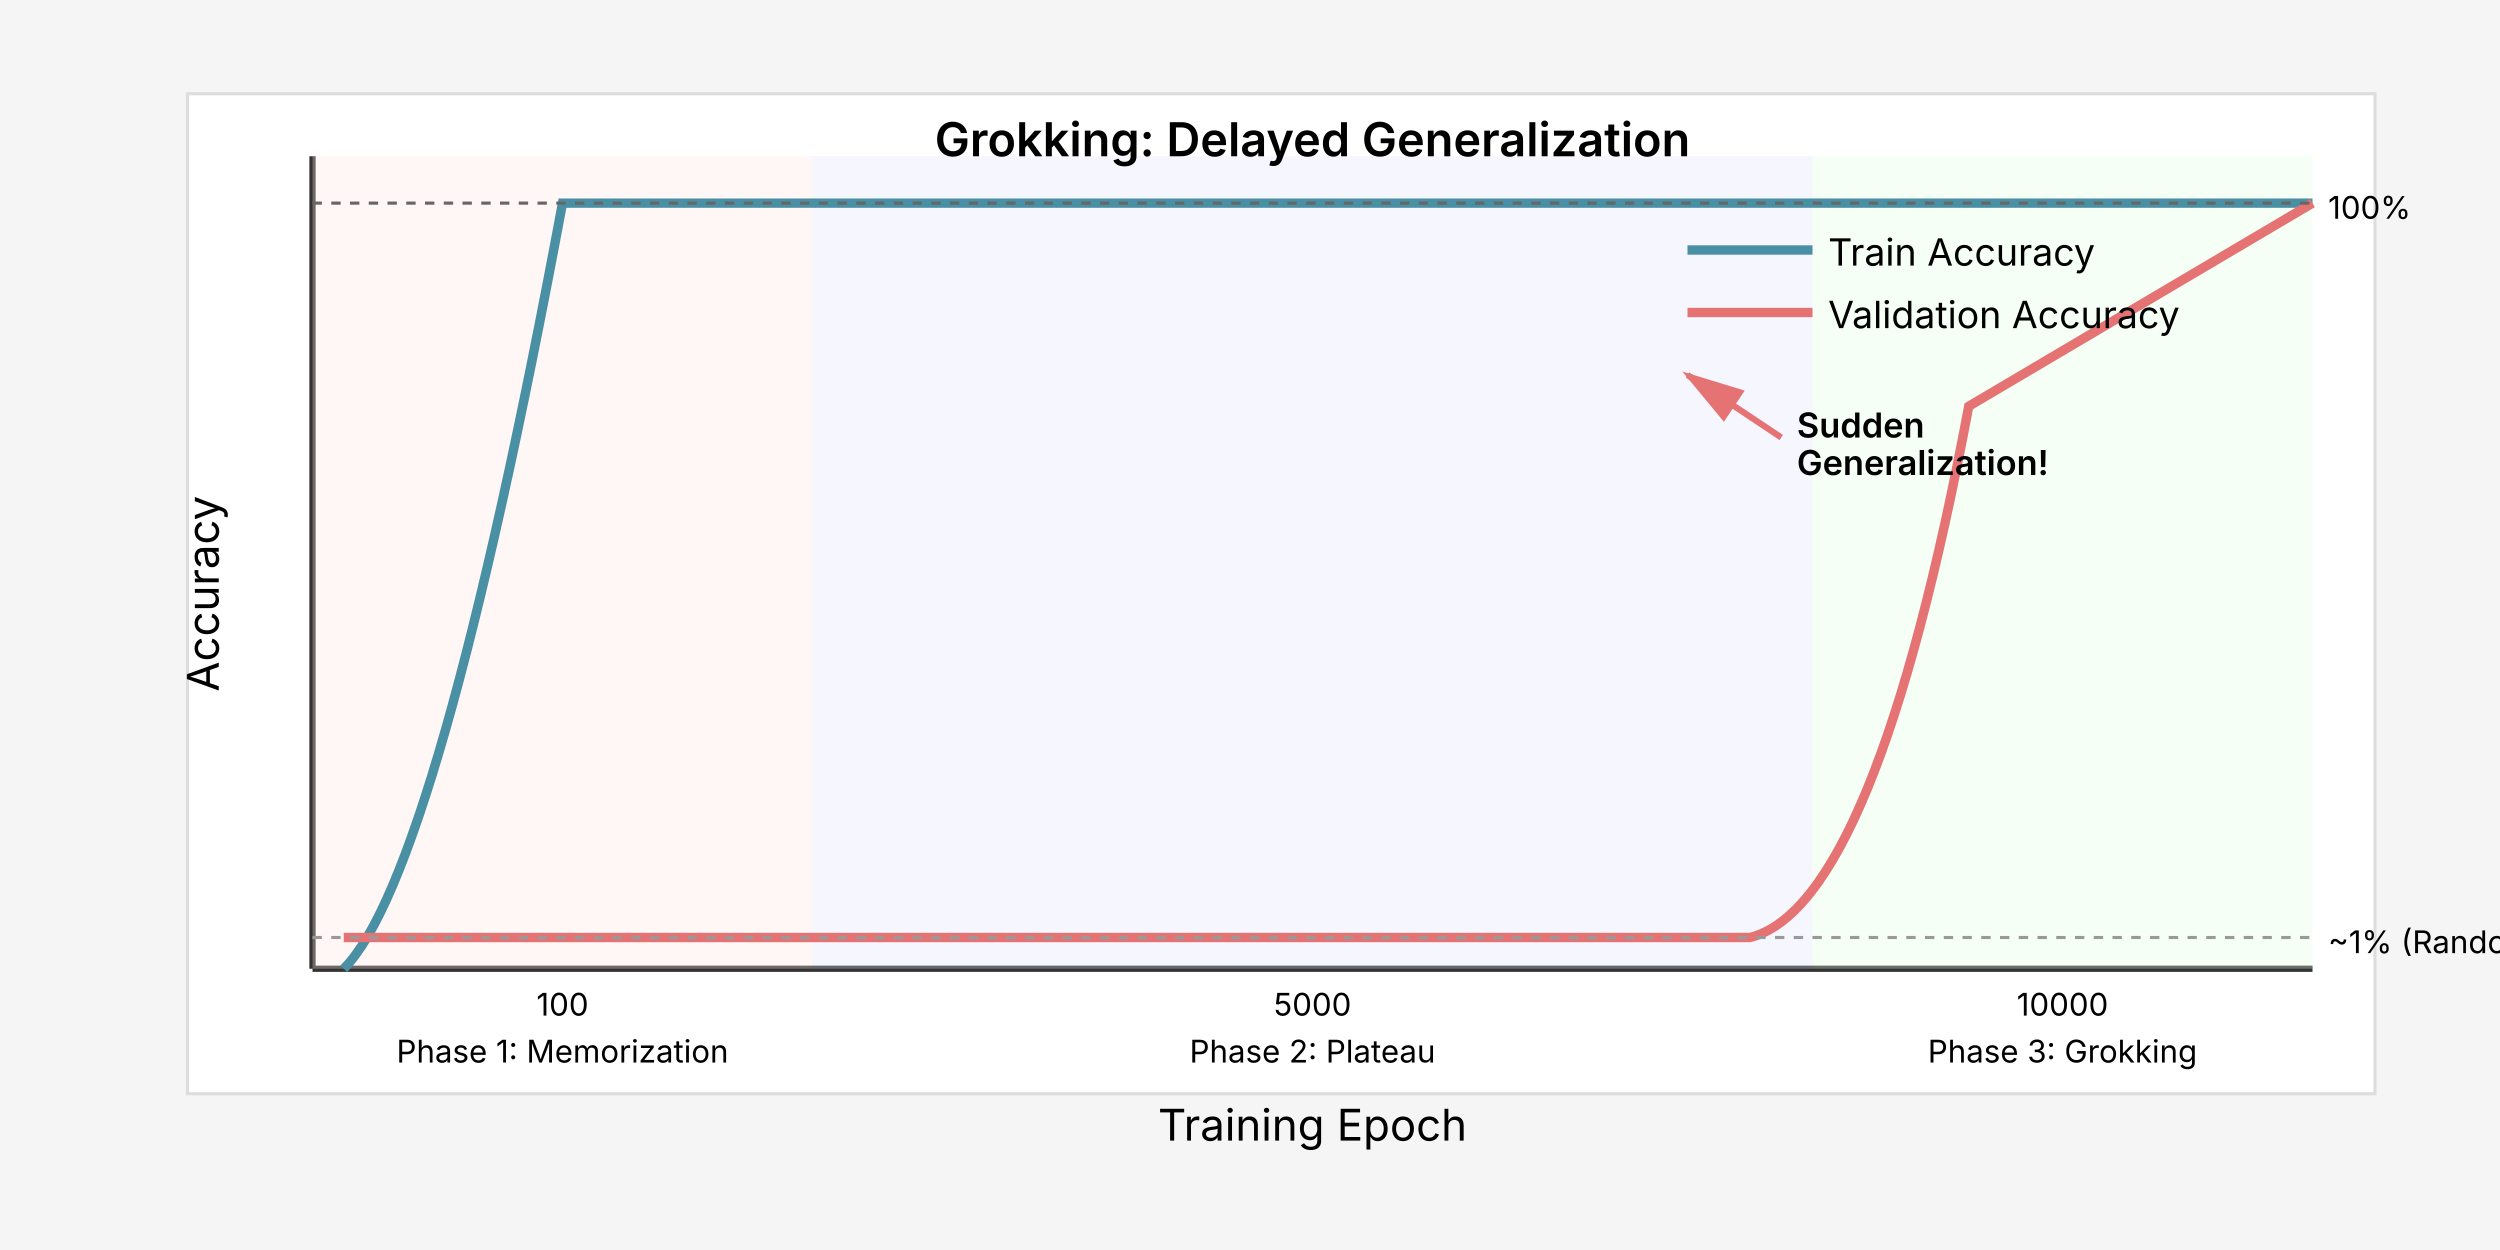
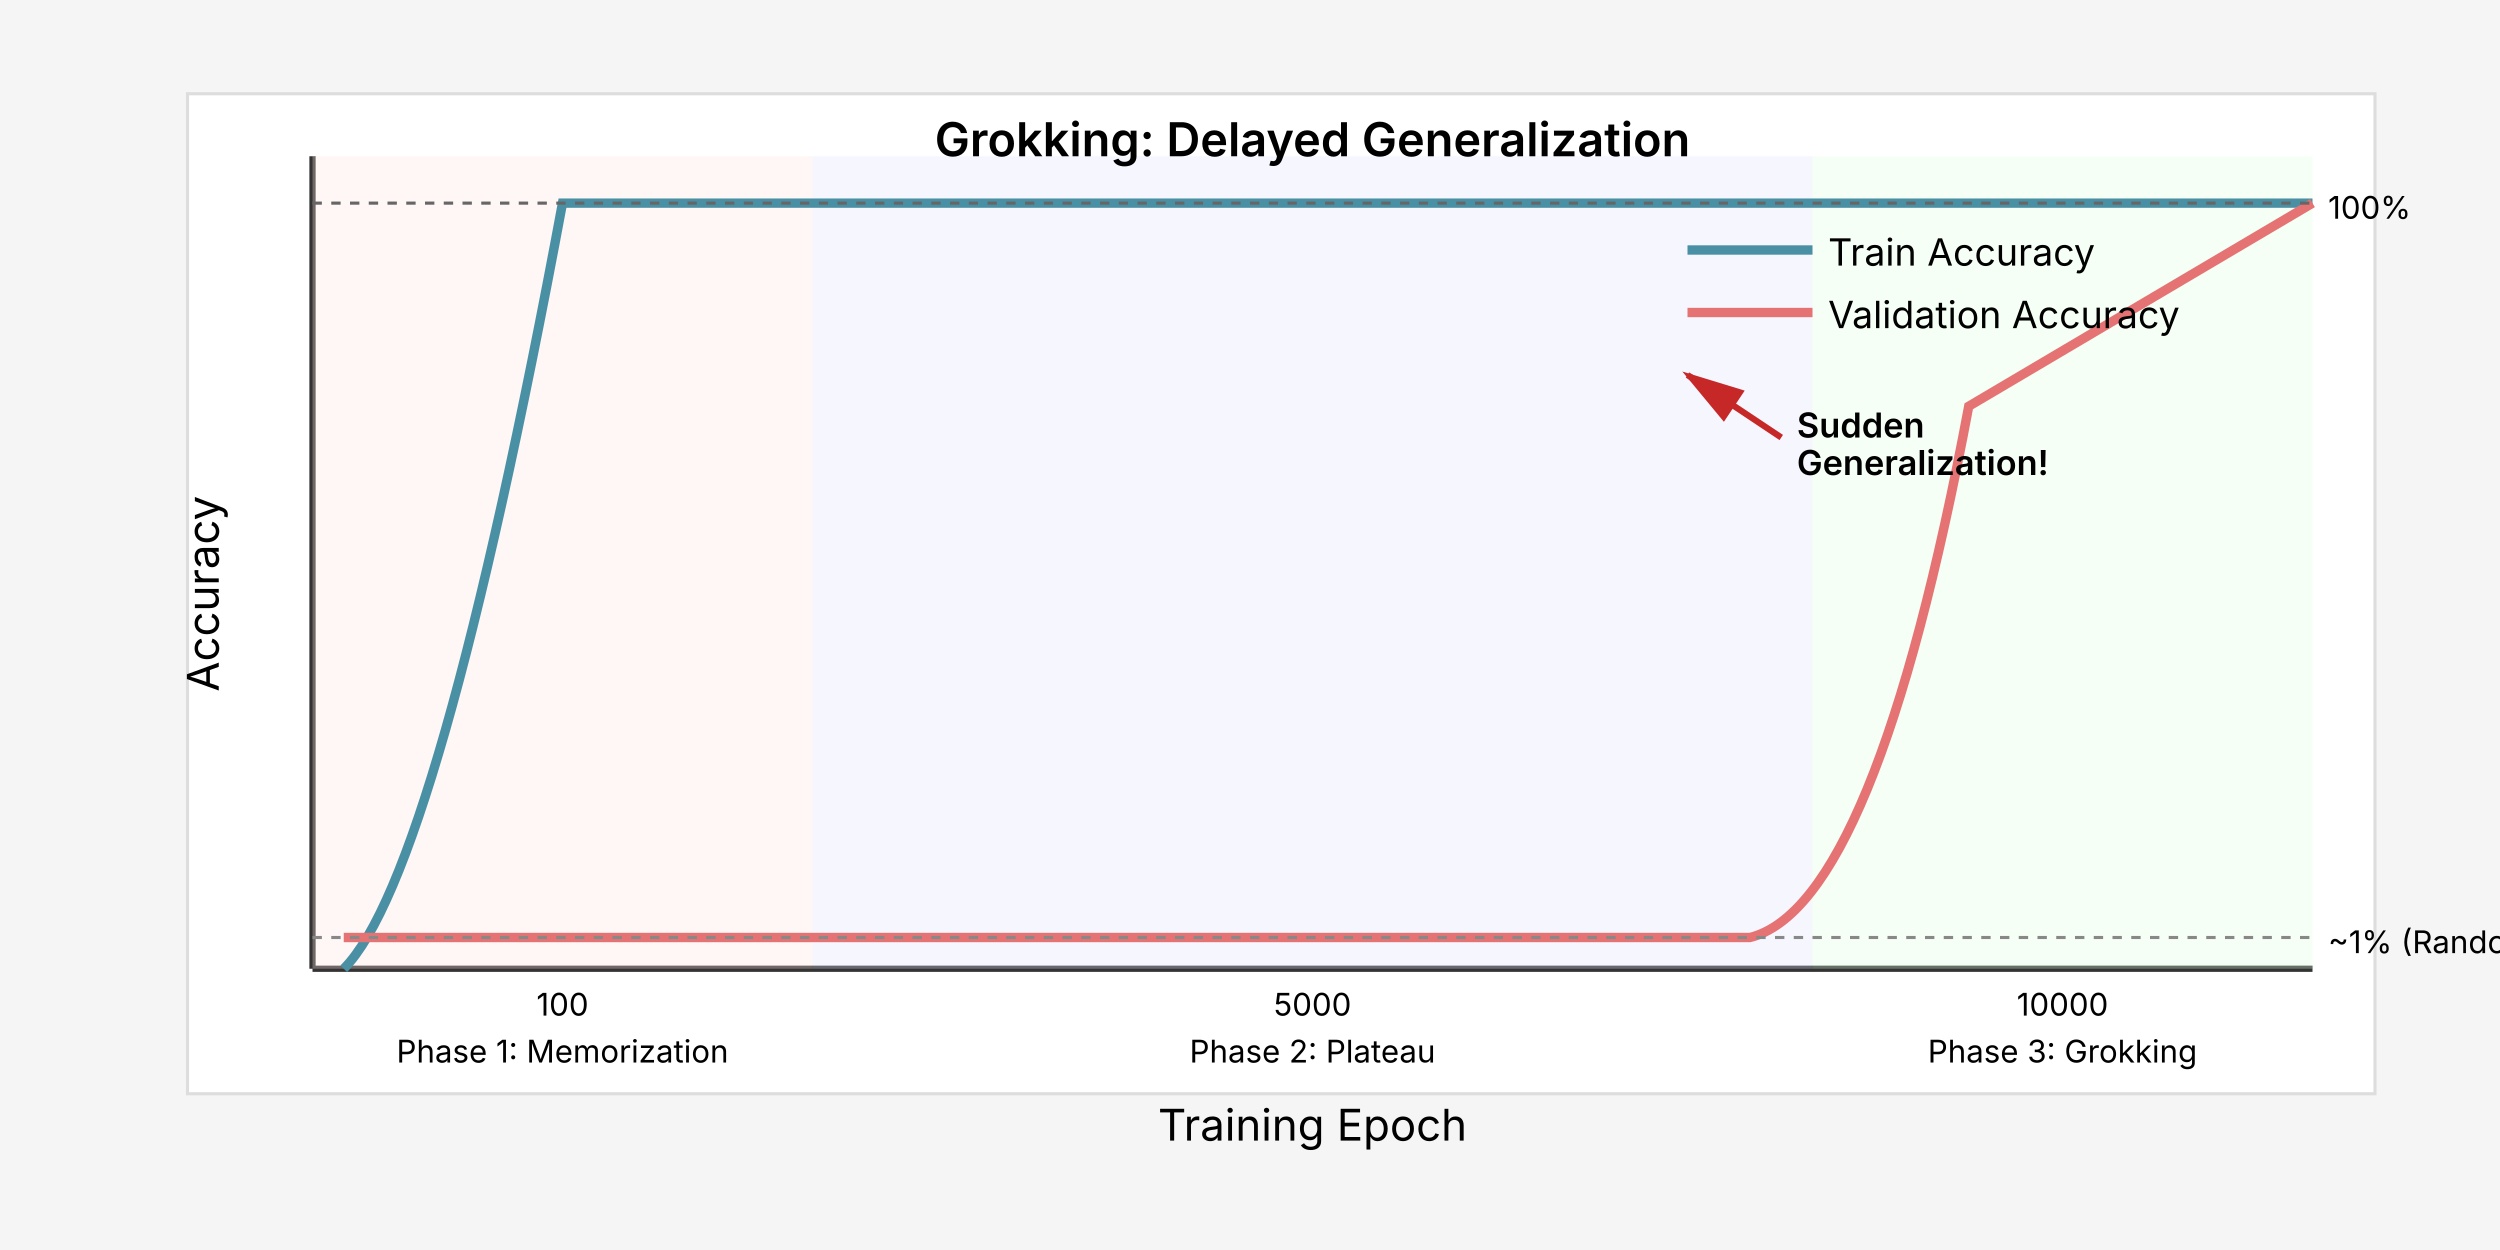
<svg xmlns="http://www.w3.org/2000/svg" viewBox="0 0 800 400">
  <style>
    /* Light mode (default) */
    text { fill: #000000; }
    .axis-text { fill: #000000; }
    .label-text { fill: #666666; }
    line[stroke="#333"] { stroke: #333333; }

    /* Dark mode */
    @media (prefers-color-scheme: dark) {
      text { fill: #ffffff; }
      .axis-text { fill: #ffffff; }
      .label-text { fill: #cccccc; }
      line[stroke="#333"] { stroke: #cccccc; }

+       /* Darken backgrounds in dark mode */
+       rect[fill="#f5f5f5"] { fill: #1a1a1a; }
+       rect[fill="white"] { fill: #2d2d2d; }
+       rect[stroke="#ddd"] { stroke: #555555; }
+       line[stroke="#ddd"] { stroke: #555555; }
+ 
      /* Keep white text white in dark mode (for colored backgrounds) */
      text[fill="#fff"],
      text[fill="#ffffff"],
      text[fill="white"] {
        fill: #ffffff;
      }

      /* Keep colored text readable in dark mode */
      text[fill="#E57373"] { fill: #ef5350; }
+       text[fill="#C62828"] { fill: #ef5350; }
      text[fill="#81C784"] { fill: #66bb6a; }
      text[fill="#FFB74D"] { fill: #ffa726; }
      text[fill="#4A90A4"] { fill: #4fc3f7; }
+       text[fill="#888"] { fill: #bbbbbb; }
+       line[stroke="#888"] { stroke: #bbbbbb; }
+       line[stroke="#C62828"] { stroke: #ef5350; }
+       polygon[fill="#C62828"] { fill: #ef5350; }
    }
  </style>
  <rect width="800" height="400" fill="#f5f5f5" />
  <g transform="translate(60, 30)">
    <rect width="700" height="320" fill="white" stroke="#ddd" stroke-width="1" />
    <line x1="40" y1="280" x2="680" y2="280" stroke="#333" stroke-width="2" />
    <line x1="40" y1="20" x2="40" y2="280" stroke="#333" stroke-width="2" />
    <rect x="40" y="20" width="160" height="260" fill="#FFE0E0" opacity="0.3" />
    <text x="120" y="310" text-anchor="middle" font-family="system-ui, -apple-system, sans-serif" font-size="10" fill="#666">Phase 1: Memorization</text>
    <rect x="200" y="20" width="320" height="260" fill="#E0E0FF" opacity="0.3" />
    <text x="360" y="310" text-anchor="middle" font-family="system-ui, -apple-system, sans-serif" font-size="10" fill="#666">Phase 2: Plateau</text>
    <rect x="520" y="20" width="160" height="260" fill="#E0FFE0" opacity="0.3" />
    <text x="600" y="310" text-anchor="middle" font-family="system-ui, -apple-system, sans-serif" font-size="10" fill="#666">Phase 3: Grokking</text>
    <path d="M 50 280 Q 80 250, 120 35 L 680 35" fill="none" stroke="#4A90A4" stroke-width="3" />
    <path d="M 50 270 L 500 270 Q 540 260, 570 100 L 680 35" fill="none" stroke="#E57373" stroke-width="3" />
    <line x1="40" y1="35" x2="680" y2="35" stroke="#666" stroke-width="1" stroke-dasharray="3,3" />
    <text x="685" y="40" font-family="system-ui, -apple-system, sans-serif" font-size="10" fill="#666">100%</text>
-     <line x1="40" y1="270" x2="680" y2="270" stroke="#999" stroke-width="1" stroke-dasharray="3,3" />
-     <text x="685" y="275" font-family="system-ui, -apple-system, sans-serif" font-size="10" fill="#999">~1% (Random)</text>
+     <line x1="40" y1="270" x2="680" y2="270" stroke="#888" stroke-width="1" stroke-dasharray="3,3" />
+     <text x="685" y="275" font-family="system-ui, -apple-system, sans-serif" font-size="10" fill="#888">~1% (Random)</text>
    <text x="360" y="335" text-anchor="middle" font-family="system-ui, -apple-system, sans-serif" font-size="14" fill="#333">Training Epoch</text>
    <text x="10" y="160" text-anchor="middle" font-family="system-ui, -apple-system, sans-serif" font-size="14" fill="#333" transform="rotate(-90, 10, 160)">Accuracy</text>
    <text x="360" y="20" text-anchor="middle" font-family="system-ui, -apple-system, sans-serif" font-size="15" font-weight="600" fill="#333">Grokking: Delayed Generalization</text>
    <g transform="translate(480, 50)">
      <line x1="0" y1="0" x2="40" y2="0" stroke="#4A90A4" stroke-width="3" />
      <text x="45" y="5" font-family="system-ui, -apple-system, sans-serif" font-size="12" fill="#333">Train Accuracy</text>
      <line x1="0" y1="20" x2="40" y2="20" stroke="#E57373" stroke-width="3" />
      <text x="45" y="25" font-family="system-ui, -apple-system, sans-serif" font-size="12" fill="#333">Validation Accuracy</text>
    </g>
    <text x="120" y="295" text-anchor="middle" font-family="system-ui, -apple-system, sans-serif" font-size="10" fill="#666">100</text>
    <text x="360" y="295" text-anchor="middle" font-family="system-ui, -apple-system, sans-serif" font-size="10" fill="#666">5000</text>
    <text x="600" y="295" text-anchor="middle" font-family="system-ui, -apple-system, sans-serif" font-size="10" fill="#666">10000</text>
  </g>
  <g transform="translate(570, 140)">
-     <path d="M 0 0 L -30 -20" stroke="#E57373" stroke-width="2" marker-end="url(#arrowhead)" />
-     <text x="5" y="0" font-family="system-ui, -apple-system, sans-serif" font-size="11" font-weight="600" fill="#E57373">Sudden</text>
-     <text x="5" y="12" font-family="system-ui, -apple-system, sans-serif" font-size="11" font-weight="600" fill="#E57373">Generalization!</text>
+     <path d="M 0 0 L -30 -20" stroke="#C62828" stroke-width="2" marker-end="url(#arrowhead)" />
+     <text x="5" y="0" font-family="system-ui, -apple-system, sans-serif" font-size="11" font-weight="600" fill="#C62828">Sudden</text>
+     <text x="5" y="12" font-family="system-ui, -apple-system, sans-serif" font-size="11" font-weight="600" fill="#C62828">Generalization!</text>
  </g>
  <defs>
    <marker id="arrowhead" markerWidth="10" markerHeight="10" refX="9" refY="3" orient="auto">
-       <polygon points="0 0, 10 3, 0 6" fill="#E57373" />
+       <polygon points="0 0, 10 3, 0 6" fill="#C62828" />
    </marker>
  </defs>
</svg>
